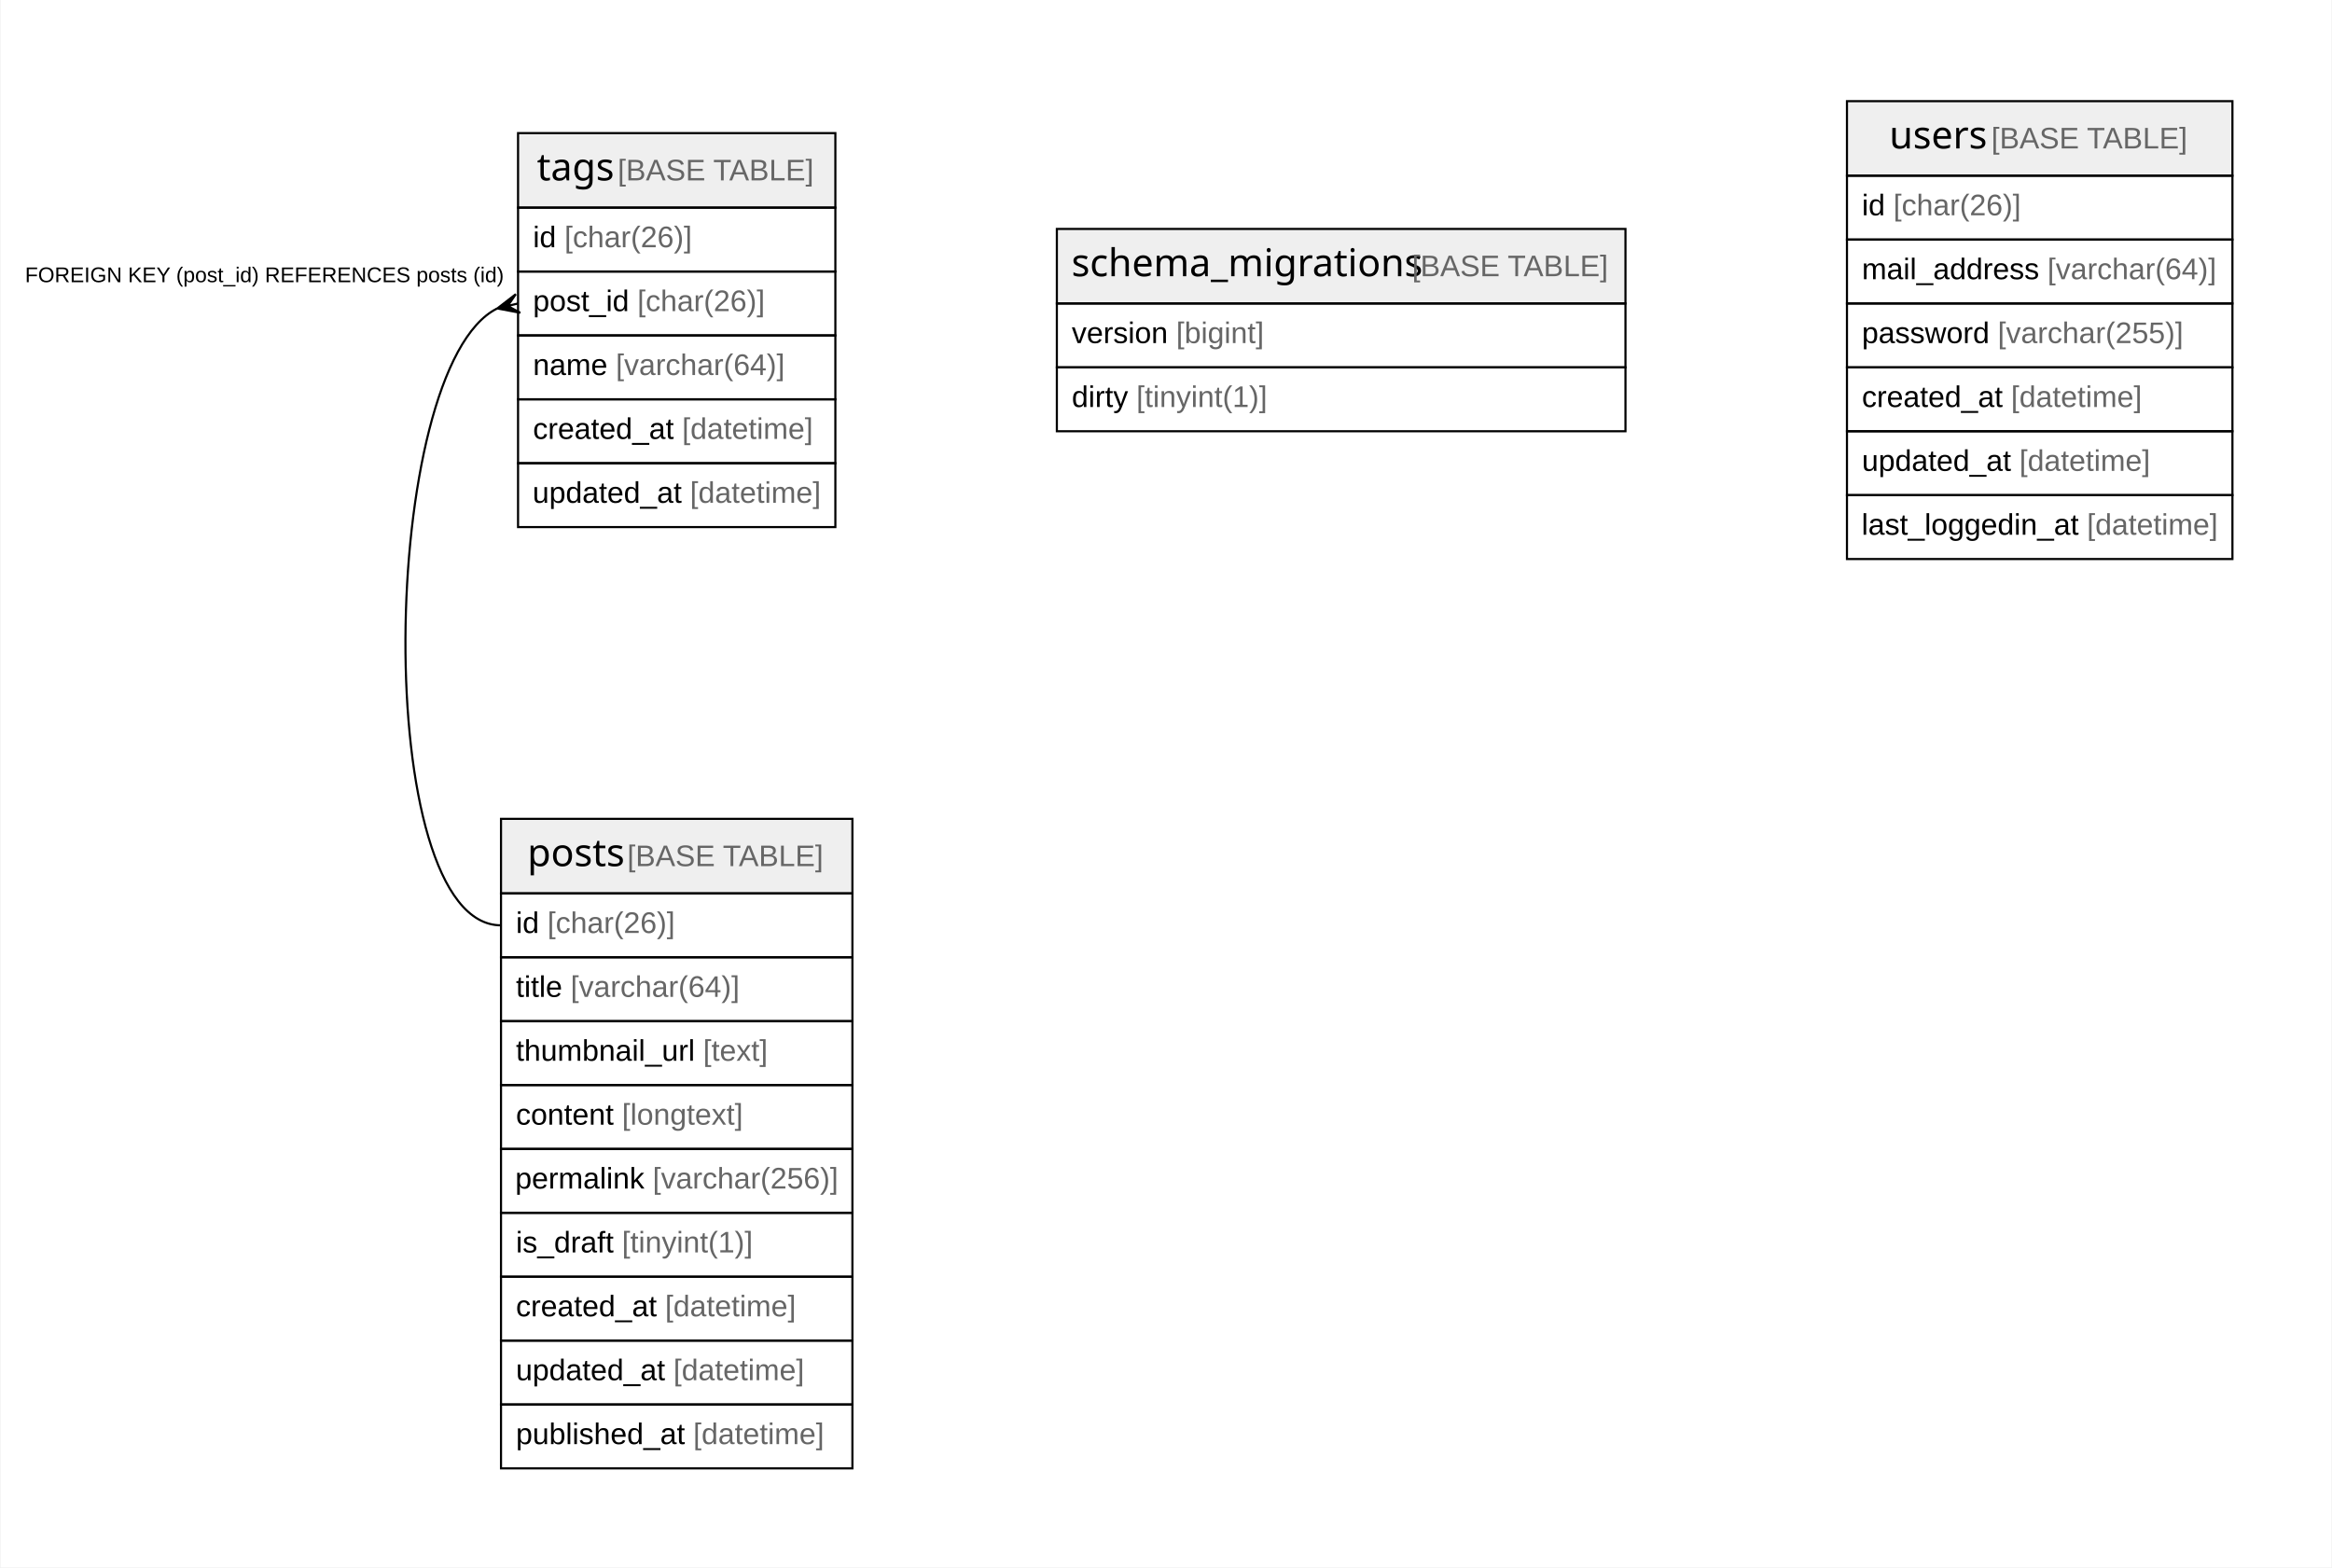
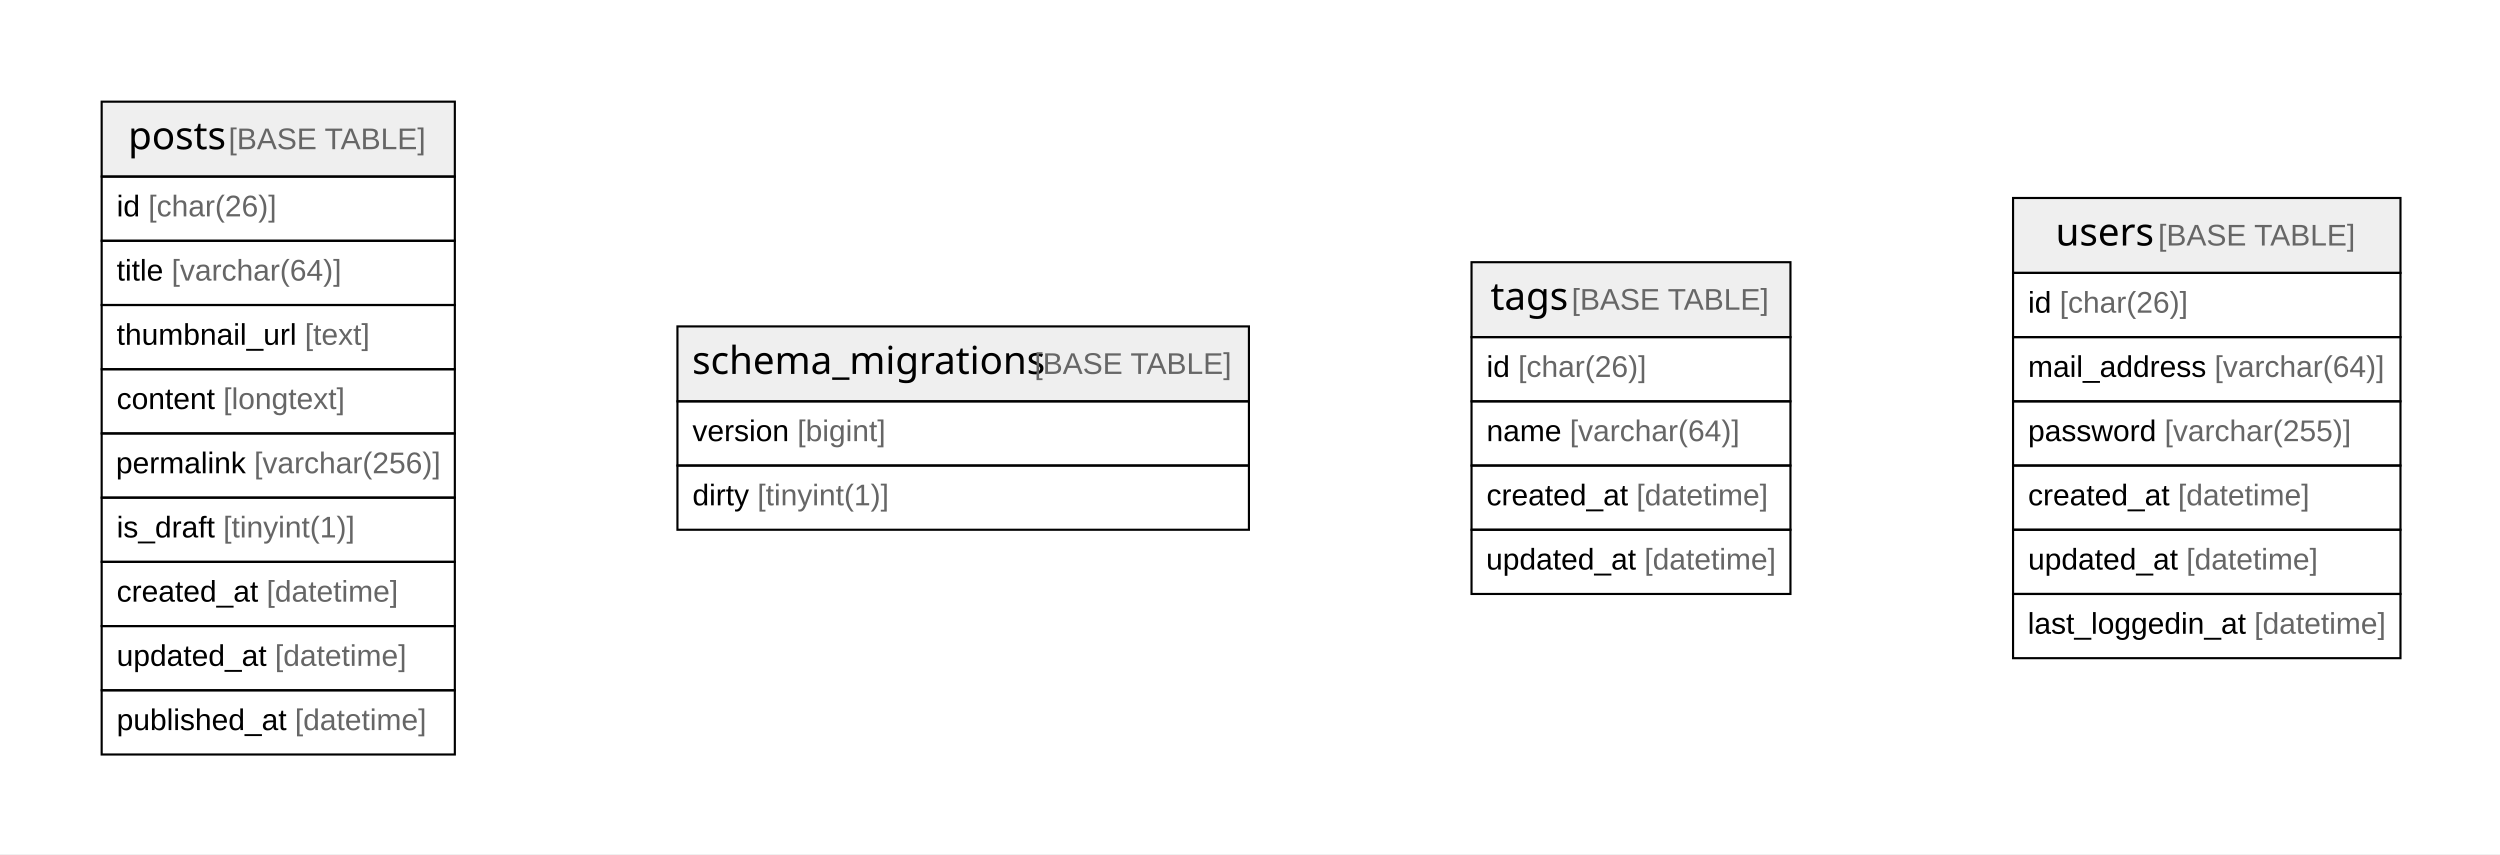
- <svg xmlns="http://www.w3.org/2000/svg" width="1095pt" height="736pt" viewBox="0.00 0.00 1094.50 736.00">
-   <g id="graph0" class="graph" transform="scale(1 1) rotate(0) translate(4 732)">
-     <polygon fill="#ffffff" stroke="transparent" points="-4,4 -4,-732 1090.5,-732 1090.5,4 -4,4" />
+ <svg xmlns="http://www.w3.org/2000/svg" width="1168pt" height="399pt" viewBox="0.00 0.00 1168.00 399.00">
+   <g id="graph0" class="graph" transform="scale(1 1) rotate(0) translate(4 395)">
+     <polygon fill="#ffffff" stroke="transparent" points="-4,4 -4,-395 1164,-395 1164,4 -4,4" />
    <g id="node1" class="node">
-       <polygon fill="#efefef" stroke="transparent" points="231,-312.5 231,-347.5 396,-347.5 396,-312.5 231,-312.5" />
-       <polygon fill="none" stroke="#000000" points="231,-312.5 231,-347.5 396,-347.5 396,-312.5 231,-312.5" />
-       <text text-anchor="start" x="243.366" y="-325.3" font-family="Arial Bold" font-size="18.00" fill="#000000">posts</text>
-       <text text-anchor="start" x="286.38" y="-325.3" font-family="Arial" font-size="14.00" fill="#000000"> </text>
-       <text text-anchor="start" x="290.271" y="-325.3" font-family="Arial" font-size="14.00" fill="#666666">[BASE TABLE]</text>
-       <polygon fill="none" stroke="#000000" points="231,-282.5 231,-312.5 396,-312.5 396,-282.5 231,-282.5" />
-       <text text-anchor="start" x="238" y="-293.9" font-family="Arial" font-size="14.00" fill="#000000">id </text>
-       <text text-anchor="start" x="252.78" y="-293.9" font-family="Arial" font-size="14.00" fill="#666666">[char(26)]</text>
-       <polygon fill="none" stroke="#000000" points="231,-252.5 231,-282.5 396,-282.5 396,-252.5 231,-252.5" />
-       <text text-anchor="start" x="238" y="-263.9" font-family="Arial" font-size="14.00" fill="#000000">title </text>
-       <text text-anchor="start" x="263.668" y="-263.9" font-family="Arial" font-size="14.00" fill="#666666">[varchar(64)]</text>
-       <polygon fill="none" stroke="#000000" points="231,-222.5 231,-252.5 396,-252.5 396,-222.5 231,-222.5" />
-       <text text-anchor="start" x="238" y="-233.9" font-family="Arial" font-size="14.00" fill="#000000">thumbnail_url </text>
-       <text text-anchor="start" x="325.9" y="-233.9" font-family="Arial" font-size="14.00" fill="#666666">[text]</text>
-       <polygon fill="none" stroke="#000000" points="231,-192.5 231,-222.5 396,-222.5 396,-192.5 231,-192.5" />
-       <text text-anchor="start" x="238" y="-203.9" font-family="Arial" font-size="14.00" fill="#000000">content </text>
-       <text text-anchor="start" x="287.802" y="-203.9" font-family="Arial" font-size="14.00" fill="#666666">[longtext]</text>
-       <polygon fill="none" stroke="#000000" points="231,-162.5 231,-192.5 396,-192.5 396,-162.5 231,-162.5" />
-       <text text-anchor="start" x="237.663" y="-173.9" font-family="Arial" font-size="14.00" fill="#000000">permalink </text>
-       <text text-anchor="start" x="302.218" y="-173.9" font-family="Arial" font-size="14.00" fill="#666666">[varchar(256)]</text>
-       <polygon fill="none" stroke="#000000" points="231,-132.5 231,-162.5 396,-162.5 396,-132.5 231,-132.5" />
-       <text text-anchor="start" x="238" y="-143.9" font-family="Arial" font-size="14.00" fill="#000000">is_draft </text>
-       <text text-anchor="start" x="287.787" y="-143.9" font-family="Arial" font-size="14.00" fill="#666666">[tinyint(1)]</text>
-       <polygon fill="none" stroke="#000000" points="231,-102.5 231,-132.5 396,-132.5 396,-102.5 231,-102.5" />
-       <text text-anchor="start" x="238" y="-113.9" font-family="Arial" font-size="14.00" fill="#000000">created_at </text>
-       <text text-anchor="start" x="308.028" y="-113.9" font-family="Arial" font-size="14.00" fill="#666666">[datetime]</text>
-       <polygon fill="none" stroke="#000000" points="231,-72.5 231,-102.5 396,-102.5 396,-72.5 231,-72.5" />
-       <text text-anchor="start" x="238" y="-83.9" font-family="Arial" font-size="14.00" fill="#000000">updated_at </text>
-       <text text-anchor="start" x="311.933" y="-83.9" font-family="Arial" font-size="14.00" fill="#666666">[datetime]</text>
-       <polygon fill="none" stroke="#000000" points="231,-42.5 231,-72.5 396,-72.5 396,-42.5 231,-42.5" />
-       <text text-anchor="start" x="238" y="-53.9" font-family="Arial" font-size="14.00" fill="#000000">published_at </text>
-       <text text-anchor="start" x="321.255" y="-53.9" font-family="Arial" font-size="14.00" fill="#666666">[datetime]</text>
+       <polygon fill="#efefef" stroke="transparent" points="43.5,-312.5 43.5,-347.5 208.5,-347.5 208.5,-312.5 43.5,-312.5" />
+       <polygon fill="none" stroke="#000000" points="43.5,-312.5 43.5,-347.5 208.5,-347.5 208.5,-312.5 43.5,-312.5" />
+       <text text-anchor="start" x="55.866" y="-325.3" font-family="Arial Bold" font-size="18.00" fill="#000000">posts</text>
+       <text text-anchor="start" x="98.88" y="-325.3" font-family="Arial" font-size="14.00" fill="#000000"> </text>
+       <text text-anchor="start" x="102.771" y="-325.3" font-family="Arial" font-size="14.00" fill="#666666">[BASE TABLE]</text>
+       <polygon fill="none" stroke="#000000" points="43.5,-282.5 43.5,-312.5 208.5,-312.5 208.5,-282.5 43.5,-282.5" />
+       <text text-anchor="start" x="50.5" y="-293.9" font-family="Arial" font-size="14.00" fill="#000000">id </text>
+       <text text-anchor="start" x="65.28" y="-293.9" font-family="Arial" font-size="14.00" fill="#666666">[char(26)]</text>
+       <polygon fill="none" stroke="#000000" points="43.5,-252.5 43.5,-282.5 208.5,-282.5 208.5,-252.5 43.5,-252.5" />
+       <text text-anchor="start" x="50.5" y="-263.9" font-family="Arial" font-size="14.00" fill="#000000">title </text>
+       <text text-anchor="start" x="76.168" y="-263.9" font-family="Arial" font-size="14.00" fill="#666666">[varchar(64)]</text>
+       <polygon fill="none" stroke="#000000" points="43.5,-222.5 43.5,-252.5 208.5,-252.5 208.5,-222.5 43.5,-222.5" />
+       <text text-anchor="start" x="50.5" y="-233.9" font-family="Arial" font-size="14.00" fill="#000000">thumbnail_url </text>
+       <text text-anchor="start" x="138.4" y="-233.9" font-family="Arial" font-size="14.00" fill="#666666">[text]</text>
+       <polygon fill="none" stroke="#000000" points="43.5,-192.5 43.5,-222.5 208.5,-222.5 208.5,-192.5 43.5,-192.5" />
+       <text text-anchor="start" x="50.5" y="-203.9" font-family="Arial" font-size="14.00" fill="#000000">content </text>
+       <text text-anchor="start" x="100.302" y="-203.9" font-family="Arial" font-size="14.00" fill="#666666">[longtext]</text>
+       <polygon fill="none" stroke="#000000" points="43.5,-162.5 43.5,-192.5 208.5,-192.5 208.5,-162.5 43.5,-162.5" />
+       <text text-anchor="start" x="50.163" y="-173.9" font-family="Arial" font-size="14.00" fill="#000000">permalink </text>
+       <text text-anchor="start" x="114.718" y="-173.9" font-family="Arial" font-size="14.00" fill="#666666">[varchar(256)]</text>
+       <polygon fill="none" stroke="#000000" points="43.5,-132.5 43.5,-162.5 208.5,-162.5 208.5,-132.5 43.5,-132.5" />
+       <text text-anchor="start" x="50.5" y="-143.9" font-family="Arial" font-size="14.00" fill="#000000">is_draft </text>
+       <text text-anchor="start" x="100.287" y="-143.9" font-family="Arial" font-size="14.00" fill="#666666">[tinyint(1)]</text>
+       <polygon fill="none" stroke="#000000" points="43.5,-102.5 43.5,-132.5 208.5,-132.5 208.5,-102.5 43.5,-102.5" />
+       <text text-anchor="start" x="50.5" y="-113.9" font-family="Arial" font-size="14.00" fill="#000000">created_at </text>
+       <text text-anchor="start" x="120.528" y="-113.9" font-family="Arial" font-size="14.00" fill="#666666">[datetime]</text>
+       <polygon fill="none" stroke="#000000" points="43.5,-72.5 43.5,-102.5 208.5,-102.5 208.5,-72.5 43.5,-72.5" />
+       <text text-anchor="start" x="50.5" y="-83.9" font-family="Arial" font-size="14.00" fill="#000000">updated_at </text>
+       <text text-anchor="start" x="124.433" y="-83.9" font-family="Arial" font-size="14.00" fill="#666666">[datetime]</text>
+       <polygon fill="none" stroke="#000000" points="43.5,-42.5 43.5,-72.5 208.5,-72.5 208.5,-42.5 43.5,-42.5" />
+       <text text-anchor="start" x="50.5" y="-53.9" font-family="Arial" font-size="14.00" fill="#000000">published_at </text>
+       <text text-anchor="start" x="133.755" y="-53.9" font-family="Arial" font-size="14.00" fill="#666666">[datetime]</text>
    </g>
    <g id="node2" class="node">
-       <polygon fill="#efefef" stroke="transparent" points="492,-589.5 492,-624.5 759,-624.5 759,-589.5 492,-589.5" />
-       <polygon fill="none" stroke="#000000" points="492,-589.5 492,-624.5 759,-624.5 759,-589.5 492,-589.5" />
-       <text text-anchor="start" x="498.865" y="-602.3" font-family="Arial Bold" font-size="18.00" fill="#000000">schema_migrations</text>
-       <text text-anchor="start" x="654.881" y="-602.3" font-family="Arial" font-size="14.00" fill="#000000"> </text>
-       <text text-anchor="start" x="658.772" y="-602.3" font-family="Arial" font-size="14.00" fill="#666666">[BASE TABLE]</text>
-       <polygon fill="none" stroke="#000000" points="492,-559.5 492,-589.5 759,-589.5 759,-559.5 492,-559.5" />
-       <text text-anchor="start" x="499" y="-570.9" font-family="Arial" font-size="14.00" fill="#000000">version </text>
-       <text text-anchor="start" x="548.006" y="-570.9" font-family="Arial" font-size="14.00" fill="#666666">[bigint]</text>
-       <polygon fill="none" stroke="#000000" points="492,-529.5 492,-559.5 759,-559.5 759,-529.5 492,-529.5" />
-       <text text-anchor="start" x="499" y="-540.9" font-family="Arial" font-size="14.00" fill="#000000">dirty </text>
-       <text text-anchor="start" x="529.331" y="-540.9" font-family="Arial" font-size="14.00" fill="#666666">[tinyint(1)]</text>
+       <polygon fill="#efefef" stroke="transparent" points="312.5,-207.5 312.5,-242.5 579.5,-242.5 579.5,-207.5 312.5,-207.5" />
+       <polygon fill="none" stroke="#000000" points="312.5,-207.5 312.5,-242.5 579.5,-242.5 579.5,-207.5 312.5,-207.5" />
+       <text text-anchor="start" x="319.365" y="-220.3" font-family="Arial Bold" font-size="18.00" fill="#000000">schema_migrations</text>
+       <text text-anchor="start" x="475.382" y="-220.3" font-family="Arial" font-size="14.00" fill="#000000"> </text>
+       <text text-anchor="start" x="479.272" y="-220.3" font-family="Arial" font-size="14.00" fill="#666666">[BASE TABLE]</text>
+       <polygon fill="none" stroke="#000000" points="312.5,-177.5 312.5,-207.5 579.5,-207.5 579.5,-177.5 312.5,-177.5" />
+       <text text-anchor="start" x="319.5" y="-188.9" font-family="Arial" font-size="14.00" fill="#000000">version </text>
+       <text text-anchor="start" x="368.506" y="-188.9" font-family="Arial" font-size="14.00" fill="#666666">[bigint]</text>
+       <polygon fill="none" stroke="#000000" points="312.5,-147.5 312.5,-177.5 579.5,-177.5 579.5,-147.5 312.5,-147.5" />
+       <text text-anchor="start" x="319.5" y="-158.9" font-family="Arial" font-size="14.00" fill="#000000">dirty </text>
+       <text text-anchor="start" x="349.831" y="-158.9" font-family="Arial" font-size="14.00" fill="#666666">[tinyint(1)]</text>
    </g>
    <g id="node3" class="node">
-       <polygon fill="#efefef" stroke="transparent" points="239,-634.5 239,-669.5 388,-669.5 388,-634.5 239,-634.5" />
-       <polygon fill="none" stroke="#000000" points="239,-634.5 239,-669.5 388,-669.5 388,-634.5 239,-634.5" />
-       <text text-anchor="start" x="247.866" y="-647.3" font-family="Arial Bold" font-size="18.00" fill="#000000">tags</text>
-       <text text-anchor="start" x="281.88" y="-647.3" font-family="Arial" font-size="14.00" fill="#000000"> </text>
-       <text text-anchor="start" x="285.771" y="-647.3" font-family="Arial" font-size="14.00" fill="#666666">[BASE TABLE]</text>
-       <polygon fill="none" stroke="#000000" points="239,-604.5 239,-634.5 388,-634.5 388,-604.5 239,-604.5" />
-       <text text-anchor="start" x="246" y="-615.9" font-family="Arial" font-size="14.00" fill="#000000">id </text>
-       <text text-anchor="start" x="260.78" y="-615.9" font-family="Arial" font-size="14.00" fill="#666666">[char(26)]</text>
-       <polygon fill="none" stroke="#000000" points="239,-574.5 239,-604.5 388,-604.5 388,-574.5 239,-574.5" />
-       <text text-anchor="start" x="246" y="-585.9" font-family="Arial" font-size="14.00" fill="#000000">post_id </text>
-       <text text-anchor="start" x="295.018" y="-585.9" font-family="Arial" font-size="14.00" fill="#666666">[char(26)]</text>
-       <polygon fill="none" stroke="#000000" points="239,-544.5 239,-574.5 388,-574.5 388,-544.5 239,-544.5" />
-       <text text-anchor="start" x="246" y="-555.9" font-family="Arial" font-size="14.00" fill="#000000">name </text>
-       <text text-anchor="start" x="284.899" y="-555.9" font-family="Arial" font-size="14.00" fill="#666666">[varchar(64)]</text>
-       <polygon fill="none" stroke="#000000" points="239,-514.5 239,-544.5 388,-544.5 388,-514.5 239,-514.5" />
-       <text text-anchor="start" x="246" y="-525.9" font-family="Arial" font-size="14.00" fill="#000000">created_at </text>
-       <text text-anchor="start" x="316.028" y="-525.9" font-family="Arial" font-size="14.00" fill="#666666">[datetime]</text>
-       <polygon fill="none" stroke="#000000" points="239,-484.5 239,-514.5 388,-514.5 388,-484.5 239,-484.5" />
-       <text text-anchor="start" x="245.804" y="-495.9" font-family="Arial" font-size="14.00" fill="#000000">updated_at </text>
-       <text text-anchor="start" x="319.736" y="-495.9" font-family="Arial" font-size="14.00" fill="#666666">[datetime]</text>
-     </g>
-     <g id="edge1" class="edge">
-       <path fill="none" stroke="#000000" d="M229.208,-587.15C173.446,-559.515 169.51,-297.5 231,-297.5" />
-       <polygon fill="#000000" stroke="#000000" points="229.276,-587.166 237.95,-593.876 234.138,-588.333 239,-589.5 239,-589.5 239,-589.5 234.138,-588.333 240.05,-585.124 229.276,-587.166 229.276,-587.166" />
-       <text text-anchor="start" x="7.495" y="-599.5" font-family="Arial" font-size="10.00" fill="#000000">FOREIGN KEY (post_id) REFERENCES posts (id)</text>
+       <polygon fill="#efefef" stroke="transparent" points="683.5,-237.5 683.5,-272.5 832.5,-272.5 832.5,-237.5 683.5,-237.5" />
+       <polygon fill="none" stroke="#000000" points="683.5,-237.5 683.5,-272.5 832.5,-272.5 832.5,-237.5 683.5,-237.5" />
+       <text text-anchor="start" x="692.366" y="-250.3" font-family="Arial Bold" font-size="18.00" fill="#000000">tags</text>
+       <text text-anchor="start" x="726.38" y="-250.3" font-family="Arial" font-size="14.00" fill="#000000"> </text>
+       <text text-anchor="start" x="730.271" y="-250.3" font-family="Arial" font-size="14.00" fill="#666666">[BASE TABLE]</text>
+       <polygon fill="none" stroke="#000000" points="683.5,-207.5 683.5,-237.5 832.5,-237.5 832.5,-207.5 683.5,-207.5" />
+       <text text-anchor="start" x="690.5" y="-218.9" font-family="Arial" font-size="14.00" fill="#000000">id </text>
+       <text text-anchor="start" x="705.28" y="-218.9" font-family="Arial" font-size="14.00" fill="#666666">[char(26)]</text>
+       <polygon fill="none" stroke="#000000" points="683.5,-177.5 683.5,-207.5 832.5,-207.5 832.5,-177.5 683.5,-177.5" />
+       <text text-anchor="start" x="690.5" y="-188.9" font-family="Arial" font-size="14.00" fill="#000000">name </text>
+       <text text-anchor="start" x="729.399" y="-188.9" font-family="Arial" font-size="14.00" fill="#666666">[varchar(64)]</text>
+       <polygon fill="none" stroke="#000000" points="683.5,-147.5 683.5,-177.5 832.5,-177.5 832.5,-147.5 683.5,-147.5" />
+       <text text-anchor="start" x="690.5" y="-158.9" font-family="Arial" font-size="14.00" fill="#000000">created_at </text>
+       <text text-anchor="start" x="760.528" y="-158.9" font-family="Arial" font-size="14.00" fill="#666666">[datetime]</text>
+       <polygon fill="none" stroke="#000000" points="683.5,-117.5 683.5,-147.5 832.5,-147.5 832.5,-117.5 683.5,-117.5" />
+       <text text-anchor="start" x="690.304" y="-128.9" font-family="Arial" font-size="14.00" fill="#000000">updated_at </text>
+       <text text-anchor="start" x="764.236" y="-128.9" font-family="Arial" font-size="14.00" fill="#666666">[datetime]</text>
    </g>
    <g id="node4" class="node">
-       <polygon fill="#efefef" stroke="transparent" points="863,-649.5 863,-684.5 1044,-684.5 1044,-649.5 863,-649.5" />
-       <polygon fill="none" stroke="#000000" points="863,-649.5 863,-684.5 1044,-684.5 1044,-649.5 863,-649.5" />
-       <text text-anchor="start" x="882.871" y="-662.3" font-family="Arial Bold" font-size="18.00" fill="#000000">users</text>
-       <text text-anchor="start" x="926.875" y="-662.3" font-family="Arial" font-size="14.00" fill="#000000"> </text>
-       <text text-anchor="start" x="930.766" y="-662.3" font-family="Arial" font-size="14.00" fill="#666666">[BASE TABLE]</text>
-       <polygon fill="none" stroke="#000000" points="863,-619.5 863,-649.5 1044,-649.5 1044,-619.5 863,-619.5" />
-       <text text-anchor="start" x="870" y="-630.9" font-family="Arial" font-size="14.00" fill="#000000">id </text>
-       <text text-anchor="start" x="884.78" y="-630.9" font-family="Arial" font-size="14.00" fill="#666666">[char(26)]</text>
-       <polygon fill="none" stroke="#000000" points="863,-589.5 863,-619.5 1044,-619.5 1044,-589.5 863,-589.5" />
-       <text text-anchor="start" x="870" y="-600.9" font-family="Arial" font-size="14.00" fill="#000000">mail_address </text>
-       <text text-anchor="start" x="957.121" y="-600.9" font-family="Arial" font-size="14.00" fill="#666666">[varchar(64)]</text>
-       <polygon fill="none" stroke="#000000" points="863,-559.5 863,-589.5 1044,-589.5 1044,-559.5 863,-559.5" />
-       <text text-anchor="start" x="870" y="-570.9" font-family="Arial" font-size="14.00" fill="#000000">password </text>
-       <text text-anchor="start" x="933.788" y="-570.9" font-family="Arial" font-size="14.00" fill="#666666">[varchar(255)]</text>
-       <polygon fill="none" stroke="#000000" points="863,-529.5 863,-559.5 1044,-559.5 1044,-529.5 863,-529.5" />
-       <text text-anchor="start" x="870" y="-540.9" font-family="Arial" font-size="14.00" fill="#000000">created_at </text>
-       <text text-anchor="start" x="940.028" y="-540.9" font-family="Arial" font-size="14.00" fill="#666666">[datetime]</text>
-       <polygon fill="none" stroke="#000000" points="863,-499.5 863,-529.5 1044,-529.5 1044,-499.5 863,-499.5" />
-       <text text-anchor="start" x="870" y="-510.9" font-family="Arial" font-size="14.00" fill="#000000">updated_at </text>
-       <text text-anchor="start" x="943.933" y="-510.9" font-family="Arial" font-size="14.00" fill="#666666">[datetime]</text>
-       <polygon fill="none" stroke="#000000" points="863,-469.5 863,-499.5 1044,-499.5 1044,-469.5 863,-469.5" />
-       <text text-anchor="start" x="869.861" y="-480.9" font-family="Arial" font-size="14.00" fill="#000000">last_loggedin_at </text>
-       <text text-anchor="start" x="975.679" y="-480.9" font-family="Arial" font-size="14.00" fill="#666666">[datetime]</text>
+       <polygon fill="#efefef" stroke="transparent" points="936.5,-267.5 936.5,-302.5 1117.5,-302.5 1117.5,-267.5 936.5,-267.5" />
+       <polygon fill="none" stroke="#000000" points="936.5,-267.5 936.5,-302.5 1117.5,-302.5 1117.5,-267.5 936.5,-267.5" />
+       <text text-anchor="start" x="956.371" y="-280.3" font-family="Arial Bold" font-size="18.00" fill="#000000">users</text>
+       <text text-anchor="start" x="1000.375" y="-280.3" font-family="Arial" font-size="14.00" fill="#000000"> </text>
+       <text text-anchor="start" x="1004.266" y="-280.3" font-family="Arial" font-size="14.00" fill="#666666">[BASE TABLE]</text>
+       <polygon fill="none" stroke="#000000" points="936.5,-237.5 936.5,-267.5 1117.5,-267.5 1117.5,-237.5 936.5,-237.5" />
+       <text text-anchor="start" x="943.5" y="-248.9" font-family="Arial" font-size="14.00" fill="#000000">id </text>
+       <text text-anchor="start" x="958.28" y="-248.9" font-family="Arial" font-size="14.00" fill="#666666">[char(26)]</text>
+       <polygon fill="none" stroke="#000000" points="936.5,-207.5 936.5,-237.5 1117.5,-237.5 1117.5,-207.5 936.5,-207.5" />
+       <text text-anchor="start" x="943.5" y="-218.9" font-family="Arial" font-size="14.00" fill="#000000">mail_address </text>
+       <text text-anchor="start" x="1030.621" y="-218.9" font-family="Arial" font-size="14.00" fill="#666666">[varchar(64)]</text>
+       <polygon fill="none" stroke="#000000" points="936.5,-177.5 936.5,-207.5 1117.5,-207.5 1117.5,-177.5 936.5,-177.5" />
+       <text text-anchor="start" x="943.5" y="-188.9" font-family="Arial" font-size="14.00" fill="#000000">password </text>
+       <text text-anchor="start" x="1007.288" y="-188.9" font-family="Arial" font-size="14.00" fill="#666666">[varchar(255)]</text>
+       <polygon fill="none" stroke="#000000" points="936.5,-147.5 936.5,-177.5 1117.5,-177.5 1117.5,-147.5 936.5,-147.5" />
+       <text text-anchor="start" x="943.5" y="-158.9" font-family="Arial" font-size="14.00" fill="#000000">created_at </text>
+       <text text-anchor="start" x="1013.528" y="-158.9" font-family="Arial" font-size="14.00" fill="#666666">[datetime]</text>
+       <polygon fill="none" stroke="#000000" points="936.5,-117.5 936.5,-147.5 1117.5,-147.5 1117.5,-117.5 936.5,-117.5" />
+       <text text-anchor="start" x="943.5" y="-128.9" font-family="Arial" font-size="14.00" fill="#000000">updated_at </text>
+       <text text-anchor="start" x="1017.433" y="-128.9" font-family="Arial" font-size="14.00" fill="#666666">[datetime]</text>
+       <polygon fill="none" stroke="#000000" points="936.5,-87.5 936.5,-117.5 1117.5,-117.5 1117.5,-87.5 936.5,-87.5" />
+       <text text-anchor="start" x="943.361" y="-98.9" font-family="Arial" font-size="14.00" fill="#000000">last_loggedin_at </text>
+       <text text-anchor="start" x="1049.179" y="-98.9" font-family="Arial" font-size="14.00" fill="#666666">[datetime]</text>
    </g>
  </g>
</svg>
